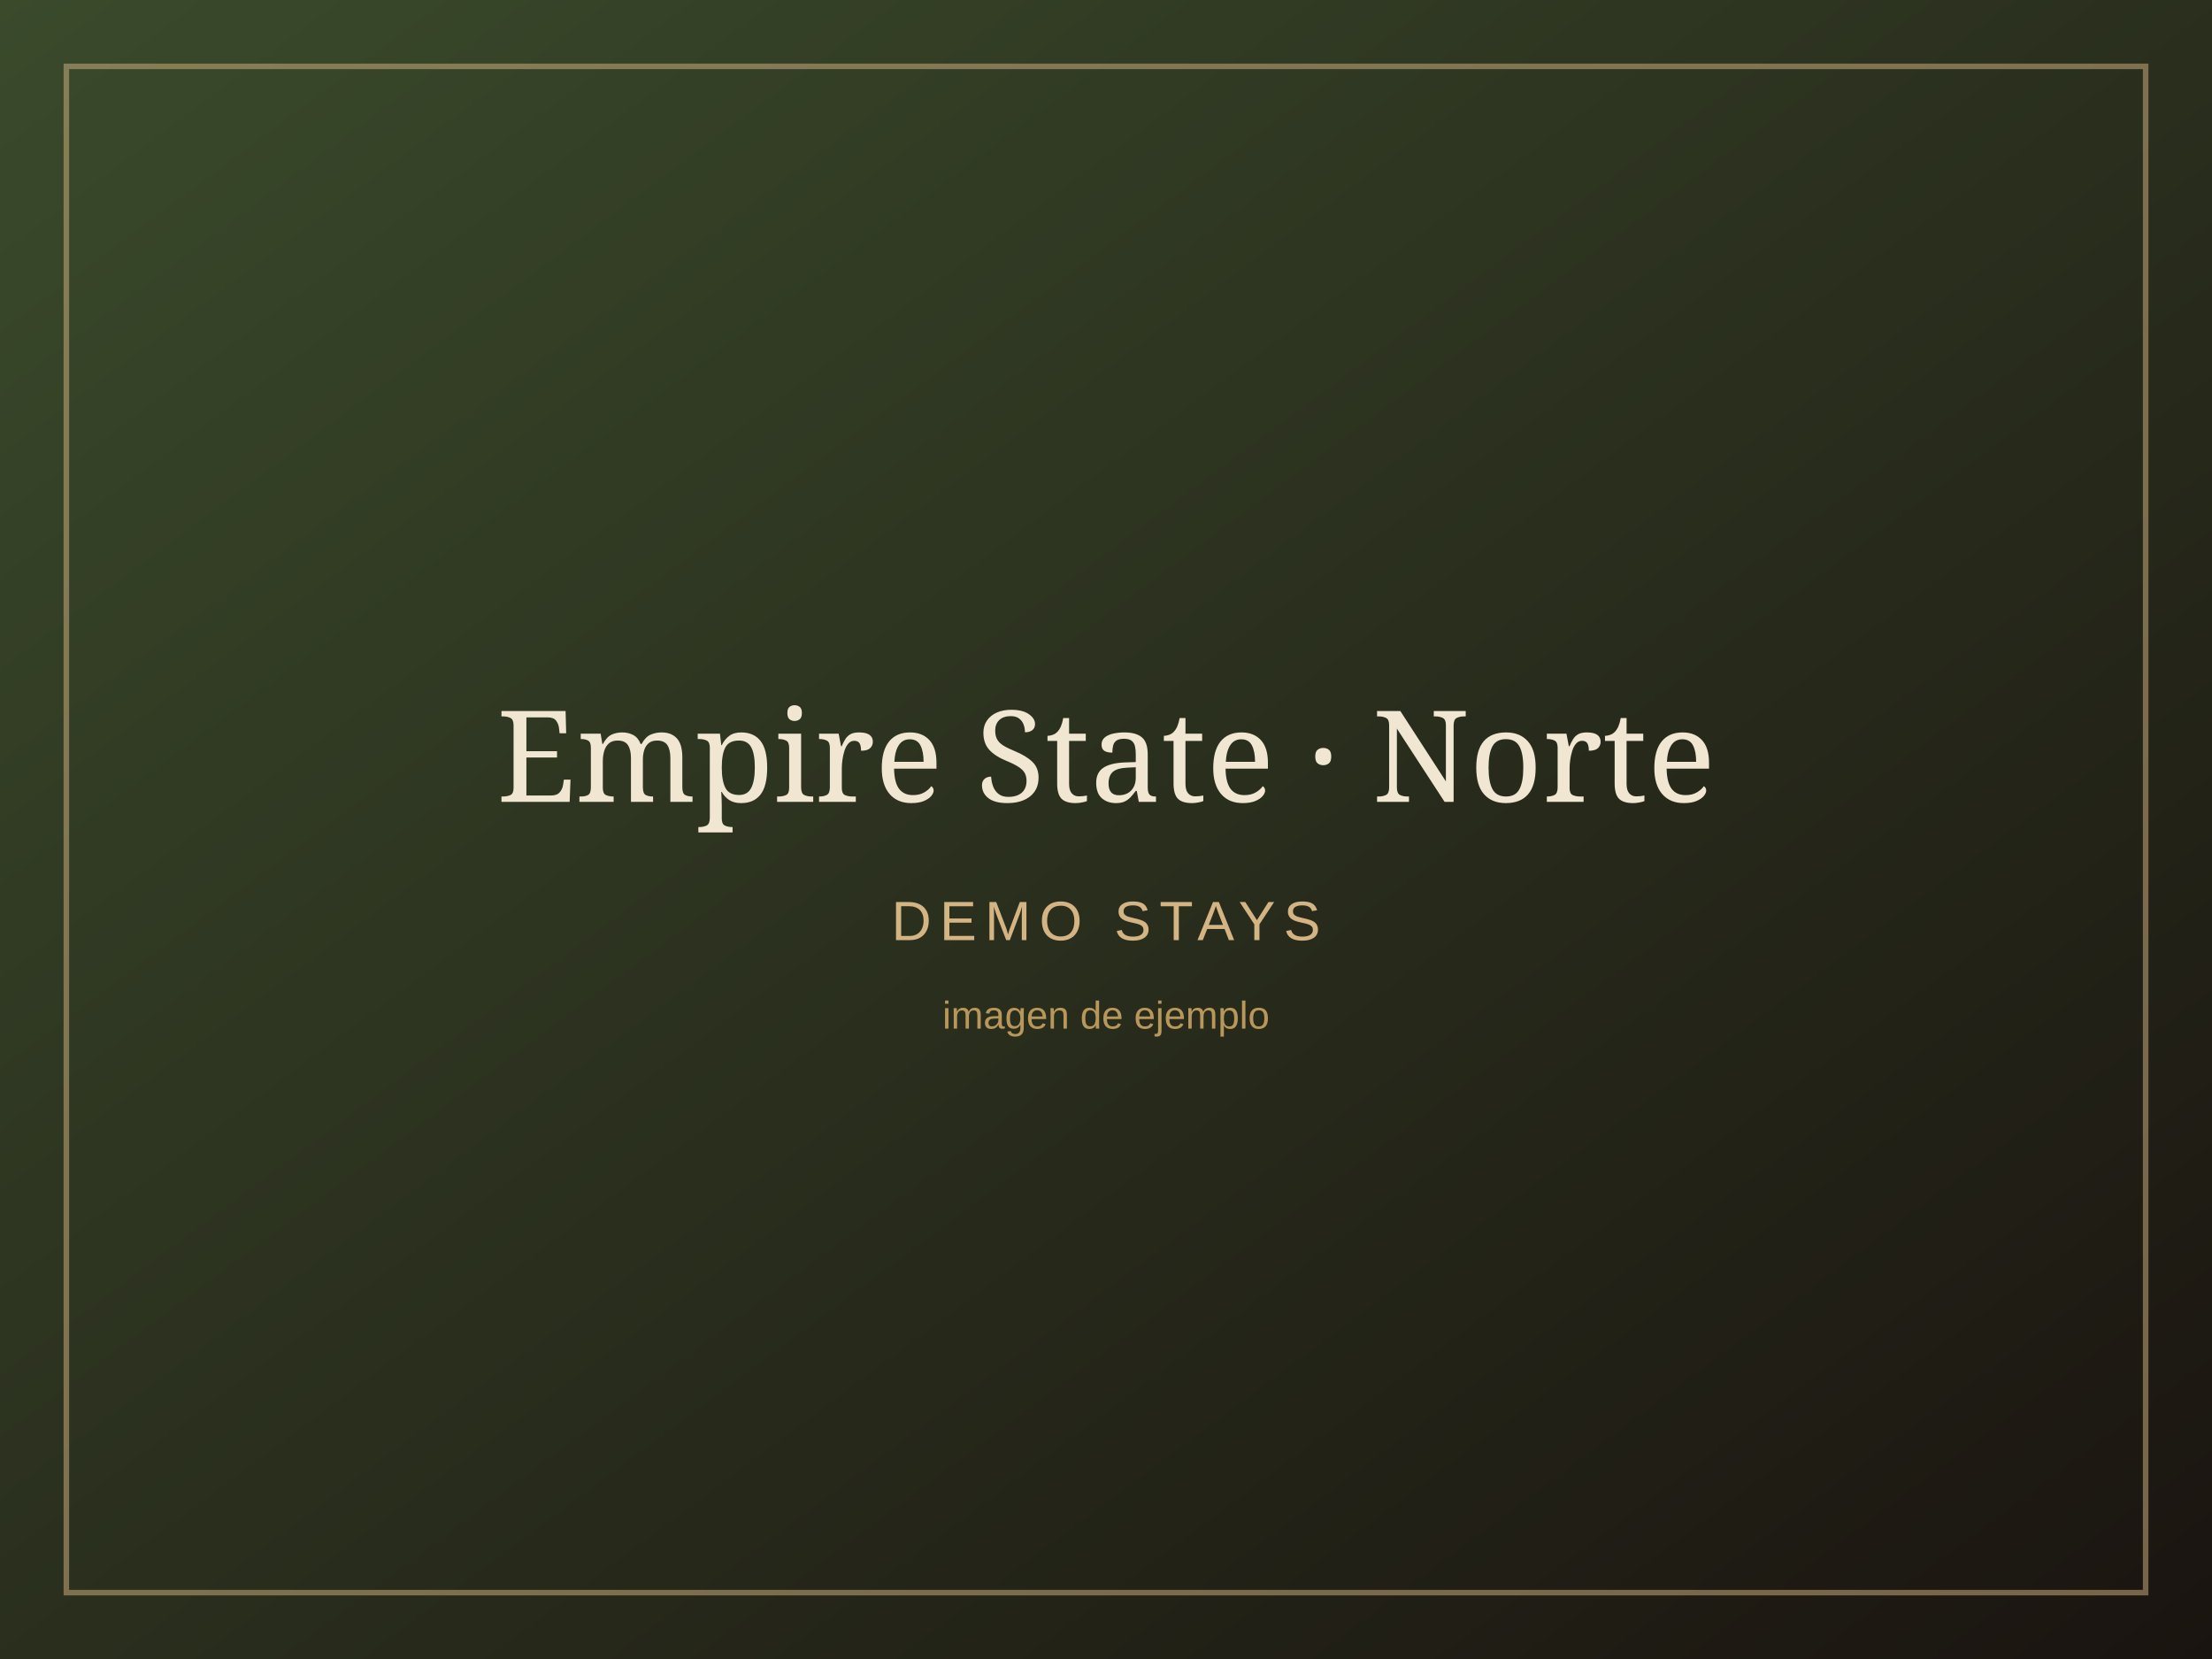
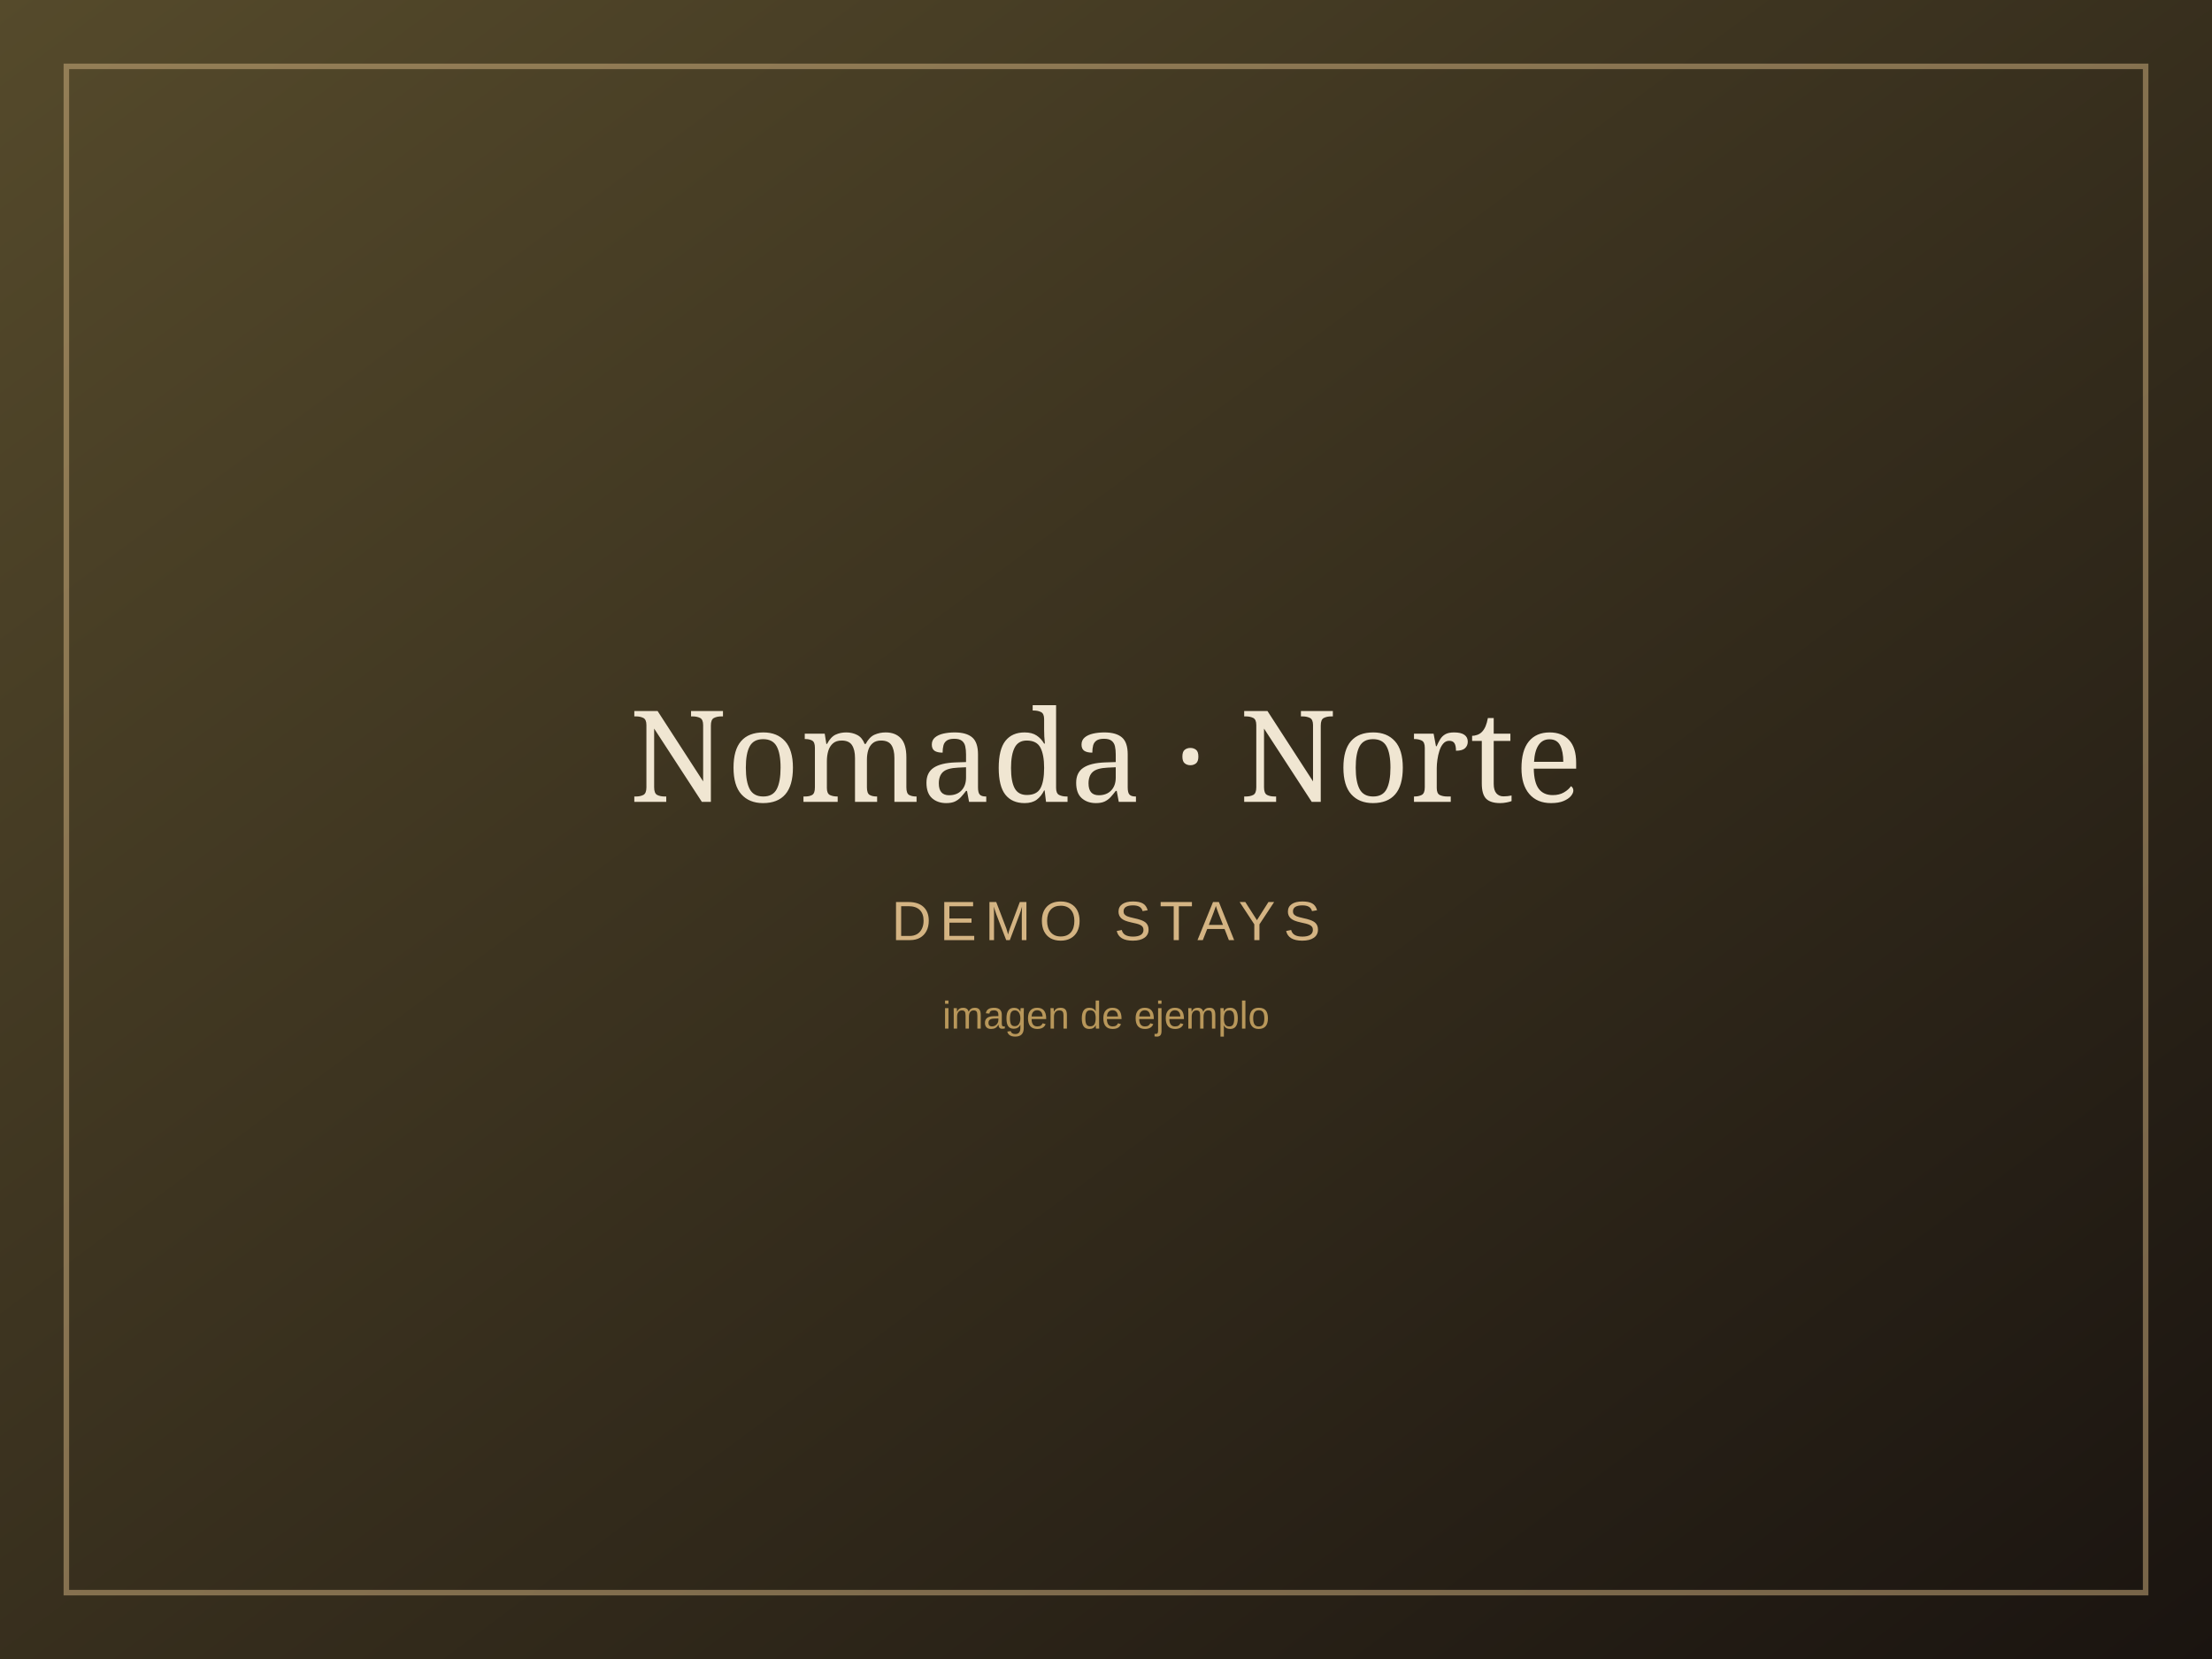
- <svg xmlns="http://www.w3.org/2000/svg" width="800" height="600" viewBox="0 0 800 600" role="img" aria-label="Empire State · Norte">
+ <svg xmlns="http://www.w3.org/2000/svg" width="800" height="600" viewBox="0 0 800 600" role="img" aria-label="Nomada · Norte">
  <defs>
    <linearGradient id="g" x1="0" y1="0" x2="1" y2="1">
-       <stop offset="0" stop-color="#3a4a2b" />
+       <stop offset="0" stop-color="#554a2b" />
      <stop offset="1" stop-color="#1a1410" />
    </linearGradient>
  </defs>
  <rect width="800" height="600" fill="url(#g)" />
  <rect x="24" y="24" width="752" height="552" fill="none" stroke="#d4b483" stroke-opacity="0.5" stroke-width="2" />
-   <text x="400" y="290" font-family="Georgia, serif" font-size="46" fill="#f0e6d2" text-anchor="middle">Empire State · Norte</text>
+   <text x="400" y="290" font-family="Georgia, serif" font-size="46" fill="#f0e6d2" text-anchor="middle">Nomada · Norte</text>
  <text x="400" y="340" font-family="Arial, sans-serif" font-size="20" fill="#d4b483" letter-spacing="3" text-anchor="middle">DEMO STAYS</text>
  <text x="400" y="372" font-family="Arial, sans-serif" font-size="14" fill="#b8975a" text-anchor="middle">imagen de ejemplo</text>
</svg>
